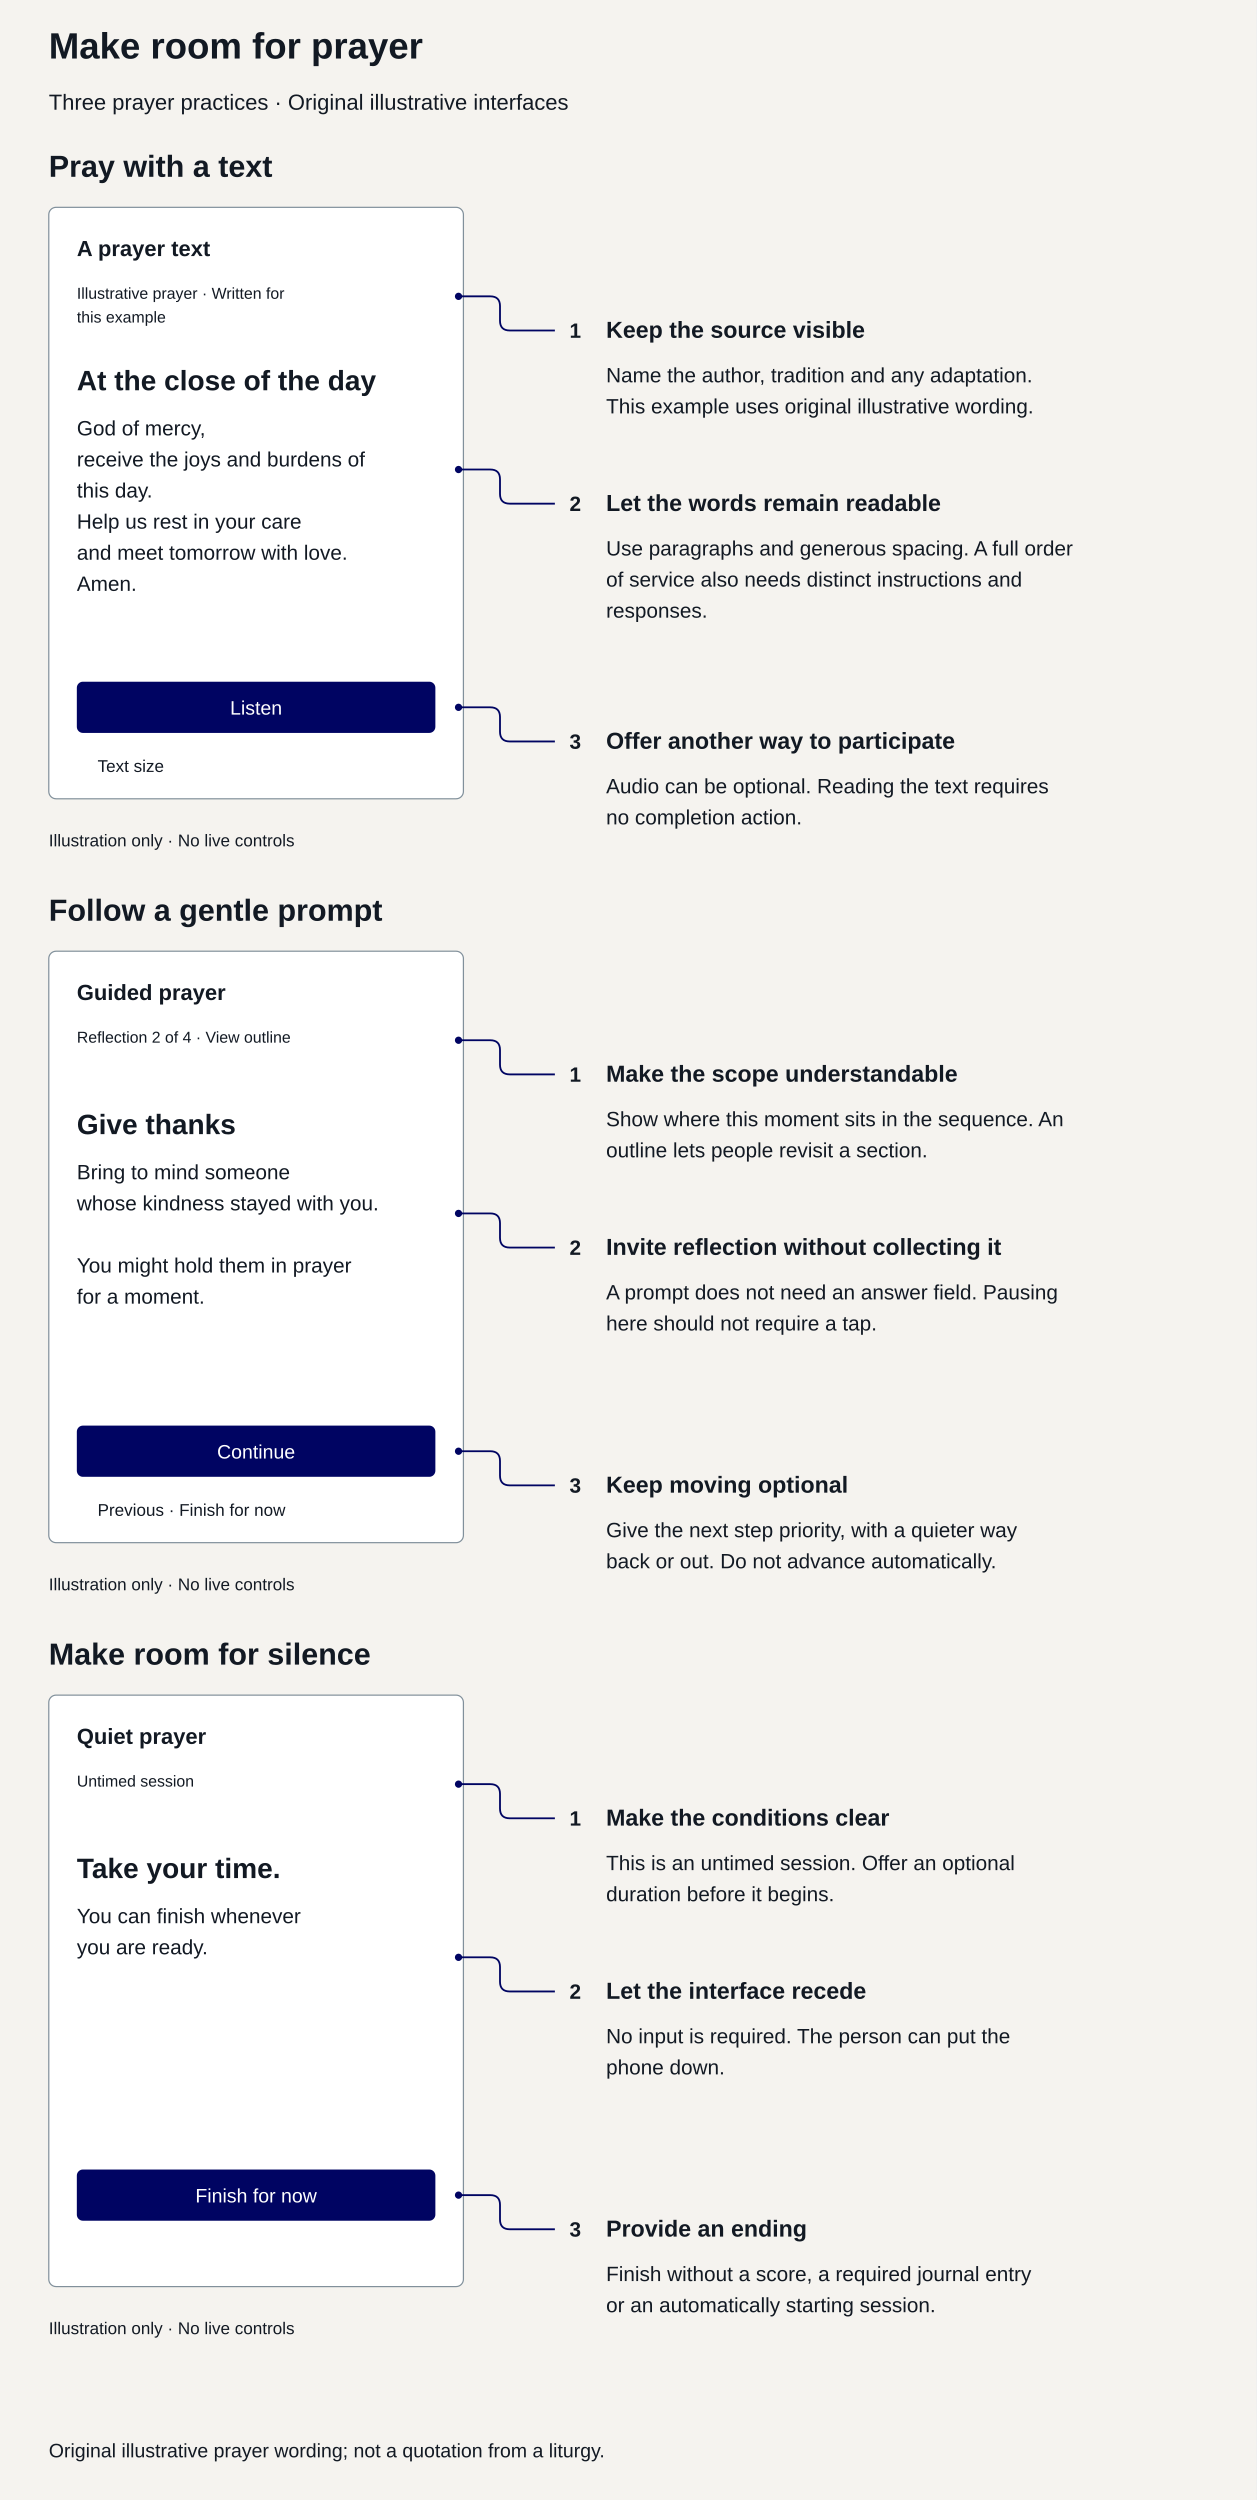
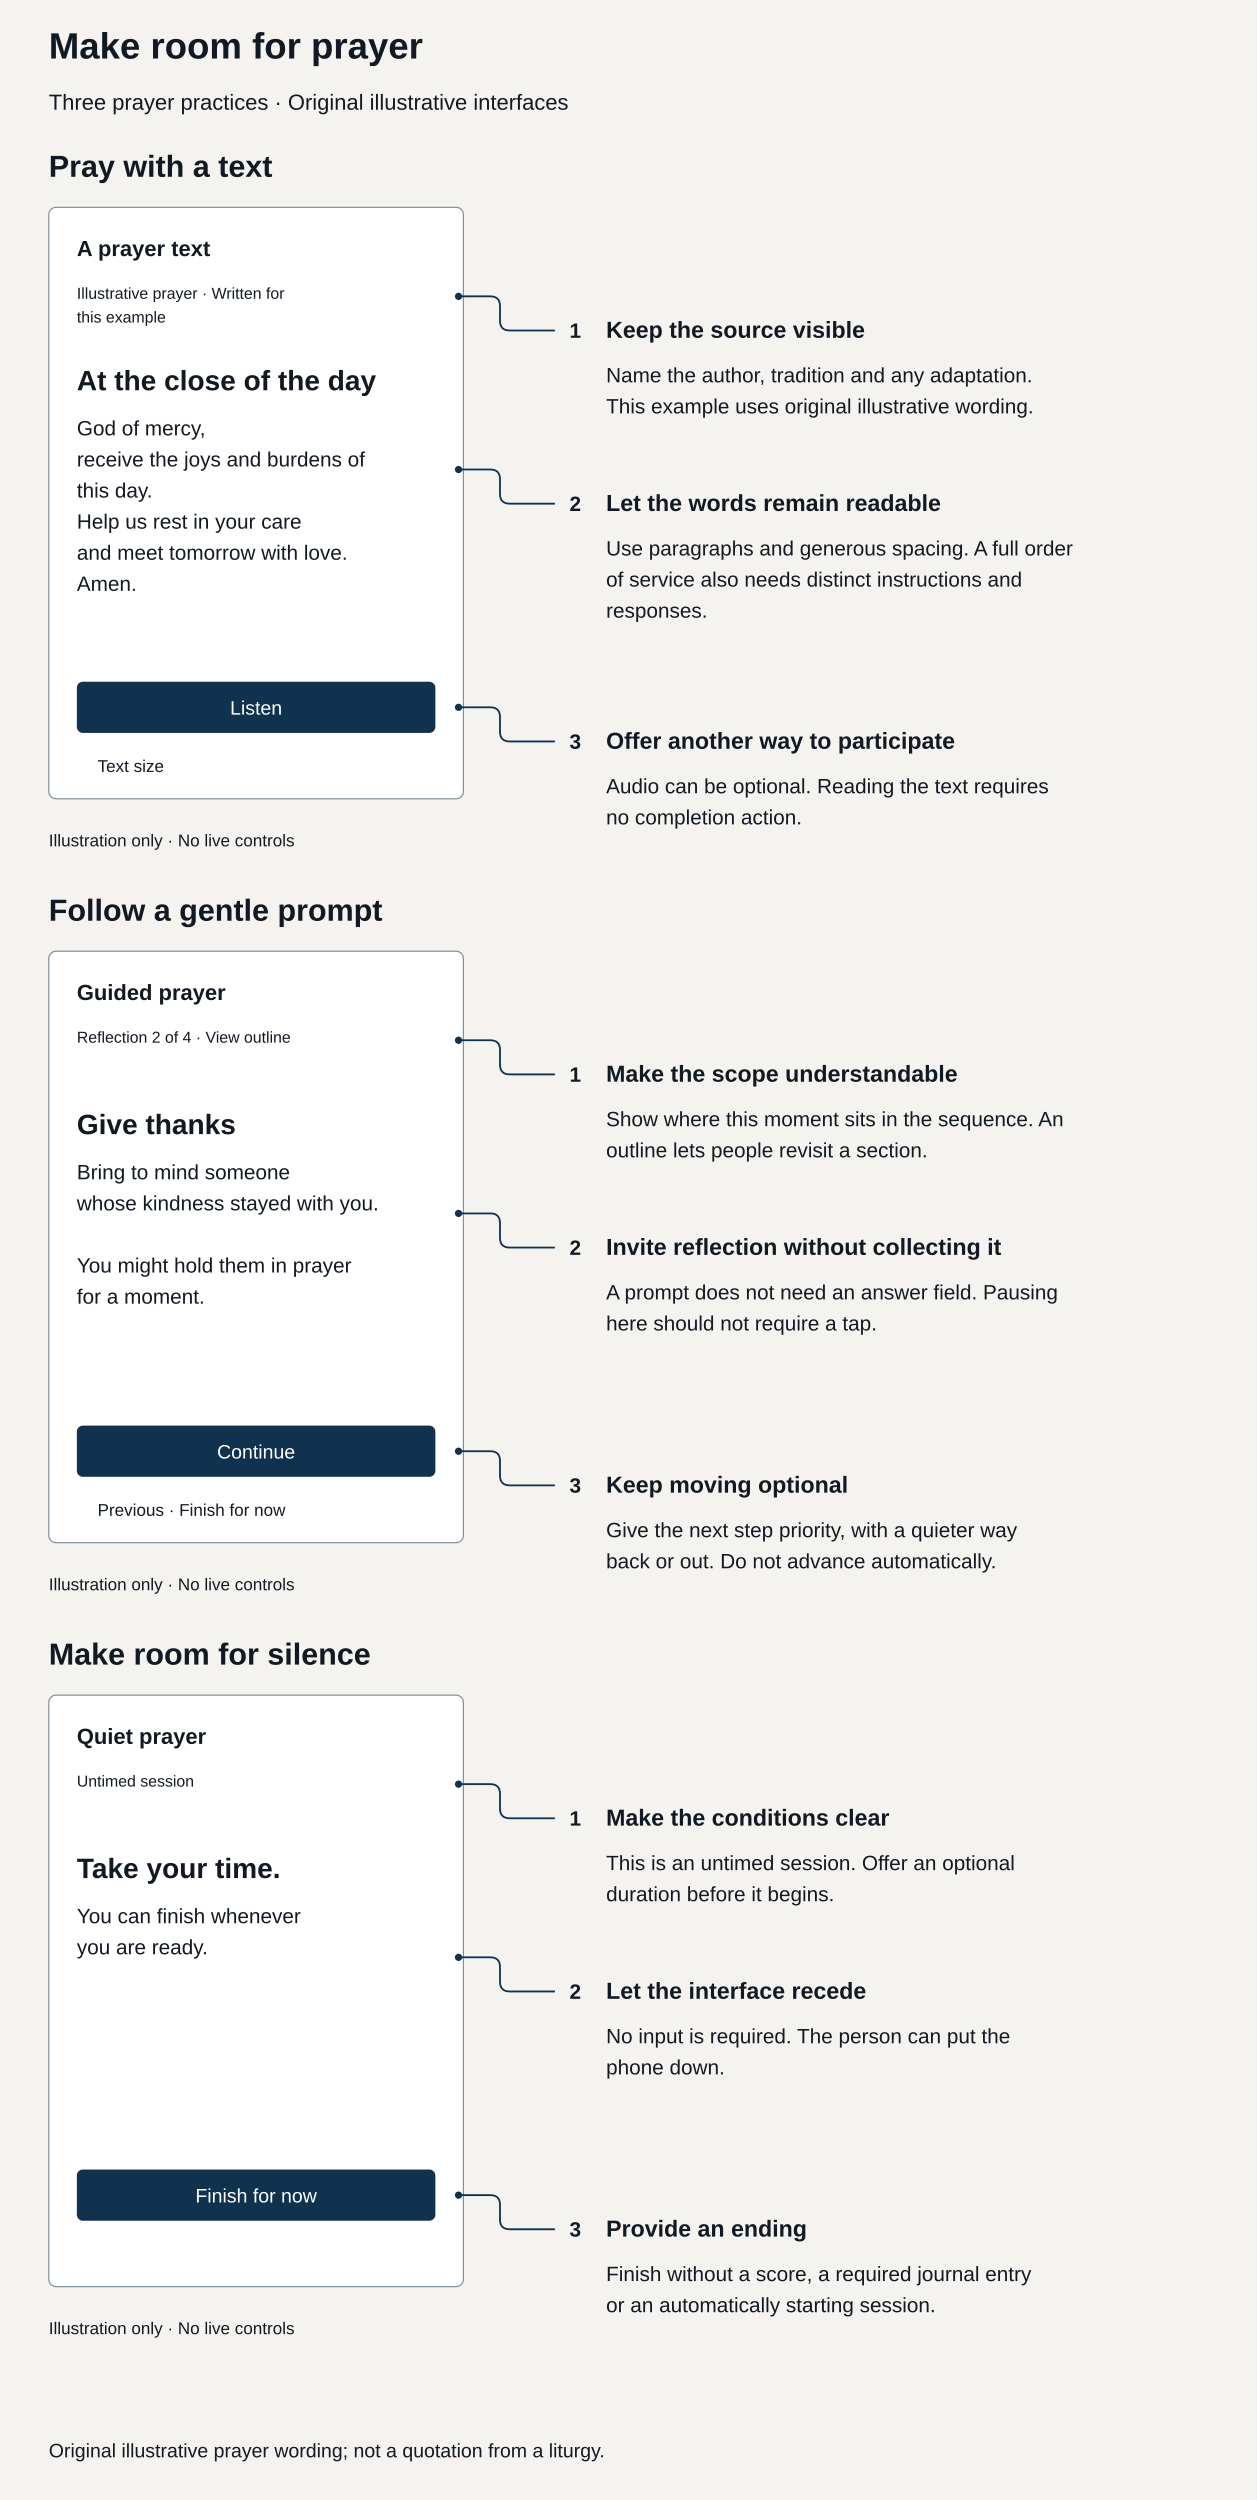
- <svg xmlns="http://www.w3.org/2000/svg" viewBox="0 0 1030 2050" role="img" aria-labelledby="title desc">
+ <svg xmlns="http://www.w3.org/2000/svg" viewBox="0 0 1030 2050" role="img" aria-labelledby="title desc" data-illustration-theme="light">
  <rect width="1030" height="2050" fill="#f5f3ef" />
  <g font-family="Arial, sans-serif" fill="#121923">
    <text x="40" y="48" font-size="30" font-weight="700">Make room for prayer</text>
    <text x="40" y="90" font-size="18">Three prayer practices · Original illustrative interfaces</text>
    <text x="40" y="145" font-size="25" font-weight="700">Pray with a text</text>
-     <rect x="40" y="170" width="340" height="485" rx="6" fill="white" stroke="#81909b" />
+     <rect x="40" y="170" width="340" height="485" rx="6" fill="#ffffff" stroke="#81909b" />
    <text x="63" y="210" font-size="18" font-weight="700">A prayer text</text>
    <text x="63" y="245" font-size="13">Illustrative prayer · Written for</text>
    <text x="63" y="264.5" font-size="13">this example</text>
    <text x="63" y="320" font-size="23" font-weight="700">At the close of the day</text>
    <text x="63" y="357" font-size="17">God of mercy,</text>
    <text x="63" y="382.5" font-size="17">receive the joys and burdens of</text>
    <text x="63" y="408.0" font-size="17">this day.</text>
    <text x="63" y="433.5" font-size="17">Help us rest in your care</text>
    <text x="63" y="459.0" font-size="17">and meet tomorrow with love.</text>
    <text x="63" y="484.5" font-size="17">Amen.</text>
-     <rect x="63" y="559" width="294" height="42" rx="5" fill="#000462" />
-     <text x="210" y="586" text-anchor="middle" font-size="16" fill="white">Listen</text>
+     <rect x="63" y="559" width="294" height="42" rx="5" fill="#10324f" />
+     <text x="210" y="586" text-anchor="middle" font-size="16" fill="#ffffff">Listen</text>
    <text x="80" y="633" font-size="14">Text size</text>
-     <path d="M376 243 H402 Q410 243 410 251 V263 Q410 271 418 271 H455" fill="none" stroke="#000462" stroke-width="1.5" />
-     <circle cx="376" cy="243" r="3" fill="#000462" />
+     <path d="M376 243 H402 Q410 243 410 251 V263 Q410 271 418 271 H455" fill="none" stroke="#10324f" stroke-width="1.5" />
+     <circle cx="376" cy="243" r="3" fill="#10324f" />
    <text x="467" y="277" font-size="17" font-weight="700">1</text>
    <text x="497" y="277" font-size="19" font-weight="700">Keep the source visible</text>
    <text x="497" y="313.5" font-size="17">Name the author, tradition and any adaptation.</text>
    <text x="497" y="339.0" font-size="17">This example uses original illustrative wording.</text>
-     <path d="M376 385 H402 Q410 385 410 393 V405 Q410 413 418 413 H455" fill="none" stroke="#000462" stroke-width="1.5" />
-     <circle cx="376" cy="385" r="3" fill="#000462" />
+     <path d="M376 385 H402 Q410 385 410 393 V405 Q410 413 418 413 H455" fill="none" stroke="#10324f" stroke-width="1.5" />
+     <circle cx="376" cy="385" r="3" fill="#10324f" />
    <text x="467" y="419" font-size="17" font-weight="700">2</text>
    <text x="497" y="419" font-size="19" font-weight="700">Let the words remain readable</text>
    <text x="497" y="455.5" font-size="17">Use paragraphs and generous spacing. A full order</text>
    <text x="497" y="481.0" font-size="17">of service also needs distinct instructions and</text>
    <text x="497" y="506.5" font-size="17">responses.</text>
-     <path d="M376 580 H402 Q410 580 410 588 V600 Q410 608 418 608 H455" fill="none" stroke="#000462" stroke-width="1.5" />
-     <circle cx="376" cy="580" r="3" fill="#000462" />
+     <path d="M376 580 H402 Q410 580 410 588 V600 Q410 608 418 608 H455" fill="none" stroke="#10324f" stroke-width="1.5" />
+     <circle cx="376" cy="580" r="3" fill="#10324f" />
    <text x="467" y="614" font-size="17" font-weight="700">3</text>
    <text x="497" y="614" font-size="19" font-weight="700">Offer another way to participate</text>
    <text x="497" y="650.5" font-size="17">Audio can be optional. Reading the text requires</text>
    <text x="497" y="676.0" font-size="17">no completion action.</text>
    <text x="40" y="694" font-size="14">Illustration only · No live controls</text>
    <text x="40" y="755" font-size="25" font-weight="700">Follow a gentle prompt</text>
-     <rect x="40" y="780" width="340" height="485" rx="6" fill="white" stroke="#81909b" />
+     <rect x="40" y="780" width="340" height="485" rx="6" fill="#ffffff" stroke="#81909b" />
    <text x="63" y="820" font-size="18" font-weight="700">Guided prayer</text>
    <text x="63" y="855" font-size="13">Reflection 2 of 4 · View outline</text>
    <text x="63" y="930" font-size="23" font-weight="700">Give thanks</text>
    <text x="63" y="967" font-size="17">Bring to mind someone</text>
    <text x="63" y="992.5" font-size="17">whose kindness stayed with you.</text>
    <text x="63" y="1018.0" font-size="17" />
    <text x="63" y="1043.5" font-size="17">You might hold them in prayer</text>
    <text x="63" y="1069.0" font-size="17">for a moment.</text>
-     <rect x="63" y="1169" width="294" height="42" rx="5" fill="#000462" />
-     <text x="210" y="1196" text-anchor="middle" font-size="16" fill="white">Continue</text>
+     <rect x="63" y="1169" width="294" height="42" rx="5" fill="#10324f" />
+     <text x="210" y="1196" text-anchor="middle" font-size="16" fill="#ffffff">Continue</text>
    <text x="80" y="1243" font-size="14">Previous · Finish for now</text>
-     <path d="M376 853 H402 Q410 853 410 861 V873 Q410 881 418 881 H455" fill="none" stroke="#000462" stroke-width="1.5" />
-     <circle cx="376" cy="853" r="3" fill="#000462" />
+     <path d="M376 853 H402 Q410 853 410 861 V873 Q410 881 418 881 H455" fill="none" stroke="#10324f" stroke-width="1.5" />
+     <circle cx="376" cy="853" r="3" fill="#10324f" />
    <text x="467" y="887" font-size="17" font-weight="700">1</text>
    <text x="497" y="887" font-size="19" font-weight="700">Make the scope understandable</text>
    <text x="497" y="923.5" font-size="17">Show where this moment sits in the sequence. An</text>
    <text x="497" y="949.0" font-size="17">outline lets people revisit a section.</text>
-     <path d="M376 995 H402 Q410 995 410 1003 V1015 Q410 1023 418 1023 H455" fill="none" stroke="#000462" stroke-width="1.5" />
-     <circle cx="376" cy="995" r="3" fill="#000462" />
+     <path d="M376 995 H402 Q410 995 410 1003 V1015 Q410 1023 418 1023 H455" fill="none" stroke="#10324f" stroke-width="1.5" />
+     <circle cx="376" cy="995" r="3" fill="#10324f" />
    <text x="467" y="1029" font-size="17" font-weight="700">2</text>
    <text x="497" y="1029" font-size="19" font-weight="700">Invite reflection without collecting it</text>
    <text x="497" y="1065.5" font-size="17">A prompt does not need an answer field. Pausing</text>
    <text x="497" y="1091.0" font-size="17">here should not require a tap.</text>
-     <path d="M376 1190 H402 Q410 1190 410 1198 V1210 Q410 1218 418 1218 H455" fill="none" stroke="#000462" stroke-width="1.5" />
-     <circle cx="376" cy="1190" r="3" fill="#000462" />
+     <path d="M376 1190 H402 Q410 1190 410 1198 V1210 Q410 1218 418 1218 H455" fill="none" stroke="#10324f" stroke-width="1.5" />
+     <circle cx="376" cy="1190" r="3" fill="#10324f" />
    <text x="467" y="1224" font-size="17" font-weight="700">3</text>
    <text x="497" y="1224" font-size="19" font-weight="700">Keep moving optional</text>
    <text x="497" y="1260.5" font-size="17">Give the next step priority, with a quieter way</text>
    <text x="497" y="1286.0" font-size="17">back or out. Do not advance automatically.</text>
    <text x="40" y="1304" font-size="14">Illustration only · No live controls</text>
    <text x="40" y="1365" font-size="25" font-weight="700">Make room for silence</text>
-     <rect x="40" y="1390" width="340" height="485" rx="6" fill="white" stroke="#81909b" />
+     <rect x="40" y="1390" width="340" height="485" rx="6" fill="#ffffff" stroke="#81909b" />
    <text x="63" y="1430" font-size="18" font-weight="700">Quiet prayer</text>
    <text x="63" y="1465" font-size="13">Untimed session</text>
    <text x="63" y="1540" font-size="23" font-weight="700">Take your time.</text>
    <text x="63" y="1577" font-size="17">You can finish whenever</text>
    <text x="63" y="1602.5" font-size="17">you are ready.</text>
-     <rect x="63" y="1779" width="294" height="42" rx="5" fill="#000462" />
-     <text x="210" y="1806" text-anchor="middle" font-size="16" fill="white">Finish for now</text>
+     <rect x="63" y="1779" width="294" height="42" rx="5" fill="#10324f" />
+     <text x="210" y="1806" text-anchor="middle" font-size="16" fill="#ffffff">Finish for now</text>
    <text x="80" y="1853" font-size="14" />
-     <path d="M376 1463 H402 Q410 1463 410 1471 V1483 Q410 1491 418 1491 H455" fill="none" stroke="#000462" stroke-width="1.5" />
-     <circle cx="376" cy="1463" r="3" fill="#000462" />
+     <path d="M376 1463 H402 Q410 1463 410 1471 V1483 Q410 1491 418 1491 H455" fill="none" stroke="#10324f" stroke-width="1.5" />
+     <circle cx="376" cy="1463" r="3" fill="#10324f" />
    <text x="467" y="1497" font-size="17" font-weight="700">1</text>
    <text x="497" y="1497" font-size="19" font-weight="700">Make the conditions clear</text>
    <text x="497" y="1533.5" font-size="17">This is an untimed session. Offer an optional</text>
    <text x="497" y="1559.0" font-size="17">duration before it begins.</text>
-     <path d="M376 1605 H402 Q410 1605 410 1613 V1625 Q410 1633 418 1633 H455" fill="none" stroke="#000462" stroke-width="1.5" />
-     <circle cx="376" cy="1605" r="3" fill="#000462" />
+     <path d="M376 1605 H402 Q410 1605 410 1613 V1625 Q410 1633 418 1633 H455" fill="none" stroke="#10324f" stroke-width="1.5" />
+     <circle cx="376" cy="1605" r="3" fill="#10324f" />
    <text x="467" y="1639" font-size="17" font-weight="700">2</text>
    <text x="497" y="1639" font-size="19" font-weight="700">Let the interface recede</text>
    <text x="497" y="1675.5" font-size="17">No input is required. The person can put the</text>
    <text x="497" y="1701.0" font-size="17">phone down.</text>
-     <path d="M376 1800 H402 Q410 1800 410 1808 V1820 Q410 1828 418 1828 H455" fill="none" stroke="#000462" stroke-width="1.5" />
-     <circle cx="376" cy="1800" r="3" fill="#000462" />
+     <path d="M376 1800 H402 Q410 1800 410 1808 V1820 Q410 1828 418 1828 H455" fill="none" stroke="#10324f" stroke-width="1.5" />
+     <circle cx="376" cy="1800" r="3" fill="#10324f" />
    <text x="467" y="1834" font-size="17" font-weight="700">3</text>
    <text x="497" y="1834" font-size="19" font-weight="700">Provide an ending</text>
    <text x="497" y="1870.5" font-size="17">Finish without a score, a required journal entry</text>
    <text x="497" y="1896.0" font-size="17">or an automatically starting session.</text>
    <text x="40" y="1914" font-size="14">Illustration only · No live controls</text>
    <text x="40" y="2015" font-size="16">Original illustrative prayer wording; not a quotation from a liturgy.</text>
  </g>
</svg>
